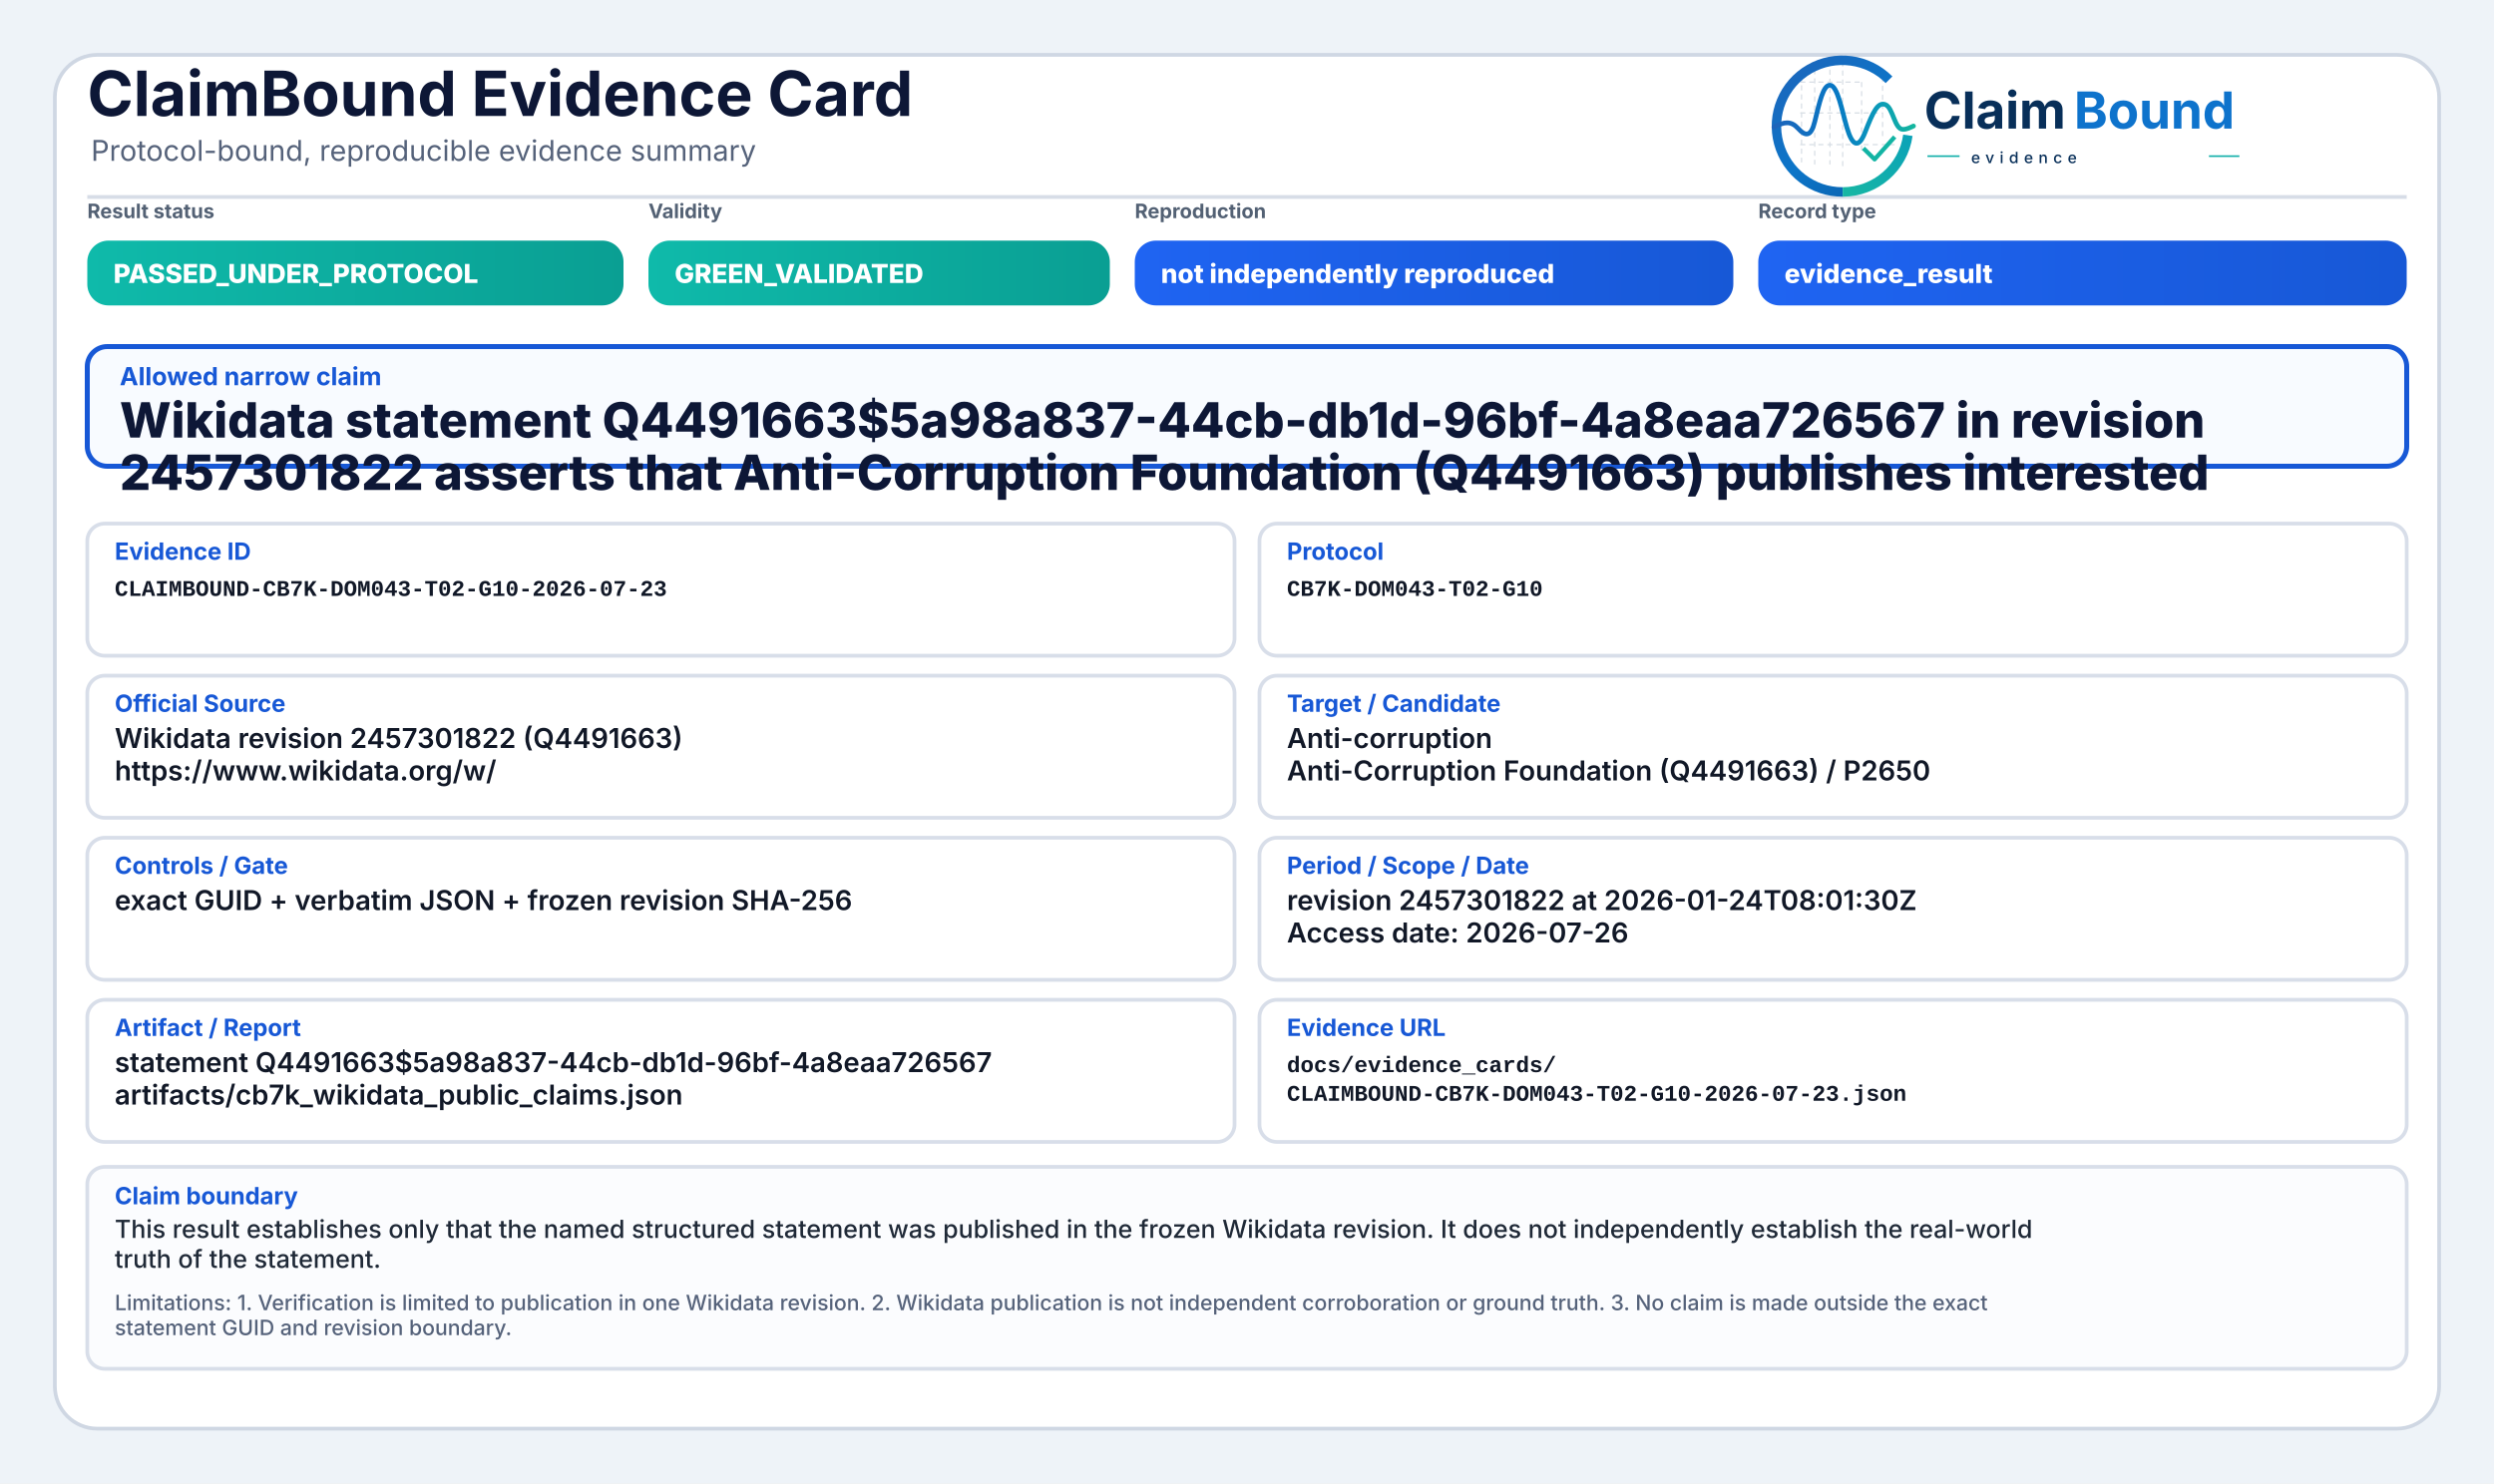
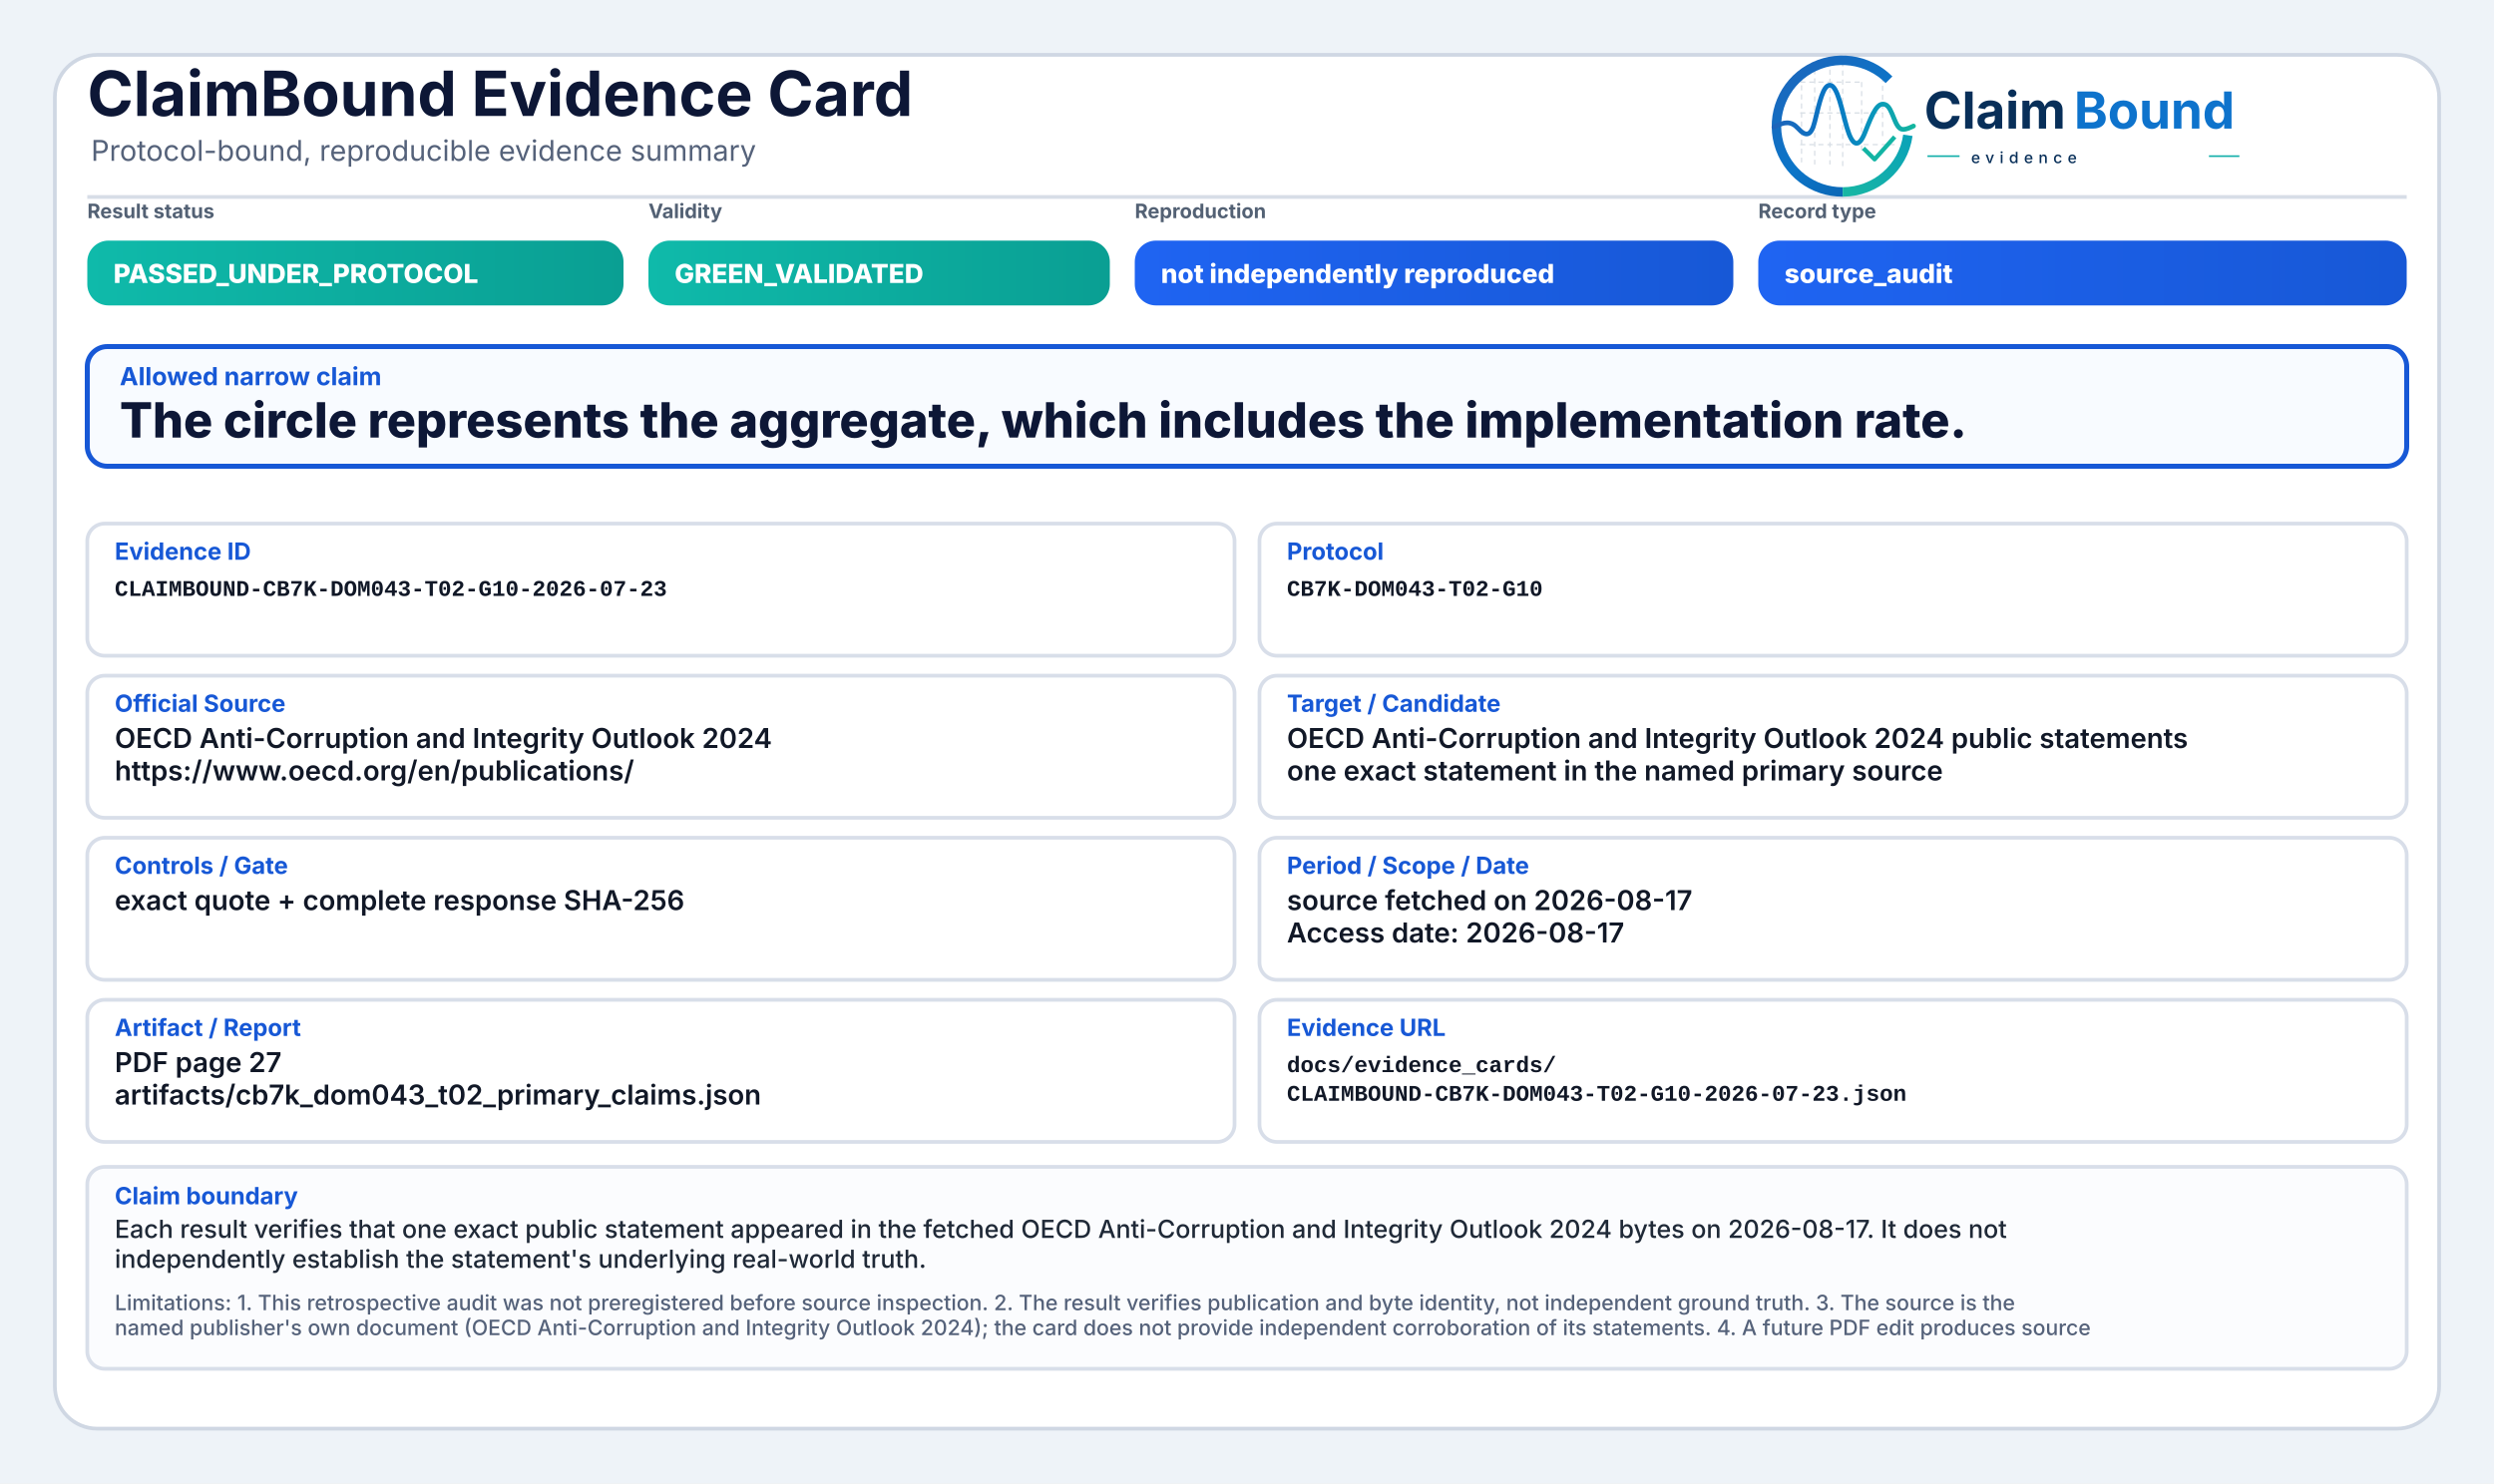
<svg xmlns="http://www.w3.org/2000/svg" width="2000" height="1190" viewBox="0 0 2000 1190" role="img" aria-label="ClaimBound Evidence Card">
  <defs>
    <linearGradient id="greenGrad" x1="0" y1="0" x2="1" y2="0">
      <stop offset="0%" stop-color="#0fbaaa" />
      <stop offset="100%" stop-color="#0a9f93" />
    </linearGradient>
    <linearGradient id="yellowGrad" x1="0" y1="0" x2="1" y2="0">
      <stop offset="0%" stop-color="#fbbf24" />
      <stop offset="100%" stop-color="#d97706" />
    </linearGradient>
    <linearGradient id="amberGrad" x1="0" y1="0" x2="1" y2="0">
      <stop offset="0%" stop-color="#f97316" />
      <stop offset="100%" stop-color="#c2410c" />
    </linearGradient>
    <linearGradient id="redGrad" x1="0" y1="0" x2="1" y2="0">
      <stop offset="0%" stop-color="#ef4444" />
      <stop offset="100%" stop-color="#b91c1c" />
    </linearGradient>
    <linearGradient id="grayGrad" x1="0" y1="0" x2="1" y2="0">
      <stop offset="0%" stop-color="#64748b" />
      <stop offset="100%" stop-color="#475569" />
    </linearGradient>
    <linearGradient id="blueGrad" x1="0" y1="0" x2="1" y2="0">
      <stop offset="0%" stop-color="#1f64f2" />
      <stop offset="100%" stop-color="#1758d6" />
    </linearGradient>
    <linearGradient id="logoRingBlue" x1="73" y1="453" x2="348" y2="793" gradientUnits="userSpaceOnUse">
      <stop offset="0" stop-color="#1E64BA" />
      <stop offset="0.55" stop-color="#0C75C8" />
      <stop offset="1" stop-color="#0A5FAB" />
    </linearGradient>
    <linearGradient id="logoRingTeal" x1="221" y1="792" x2="403" y2="594" gradientUnits="userSpaceOnUse">
      <stop offset="0" stop-color="#18B7A3" />
      <stop offset="1" stop-color="#089EBC" />
    </linearGradient>
    <linearGradient id="logoSignalGradient" x1="61" y1="628" x2="404" y2="628" gradientUnits="userSpaceOnUse">
      <stop offset="0" stop-color="#1E64BA" />
      <stop offset="0.43" stop-color="#0877C4" />
      <stop offset="0.72" stop-color="#0A97BB" />
      <stop offset="1" stop-color="#14B69E" />
    </linearGradient>
  </defs>
  <rect x="0" y="0" width="2000" height="1190" fill="#eef3f8" />
  <rect x="44" y="44" width="1912" height="1102" rx="34" fill="#ffffff" stroke="#cfd7e3" stroke-width="3" />
  <path d="M70 158 H1930" stroke="#d7dde7" stroke-width="3" />
  <text x="70" y="93" font-family="Inter, Segoe UI, Arial, sans-serif" font-size="50" font-weight="750" fill="#0d1736">ClaimBound Evidence Card</text>
  <text x="73" y="129" font-family="Inter, Segoe UI, Arial, sans-serif" font-size="23" font-weight="400" fill="#55627a">Protocol-bound, reproducible evidence summary</text>
  <g aria-label="ClaimBound evidence logo" transform="translate(1415,52) scale(0.33) translate(-40,-478)">
    <g stroke-linecap="butt" stroke-linejoin="round">
      <g stroke="#CBD3DC" stroke-width="3.2" stroke-linecap="round" stroke-dasharray="10 12" opacity="0.72">
        <path d="M130 507V714" />
        <path d="M162 490V719" />
        <path d="M199 491V719" />
        <path d="M230 471V726" />
        <path d="M276 521V690" />
        <path d="M327 508V650" />
        <path d="M128 520H277" />
        <path d="M128 595H327" />
        <path d="M128 672H355" />
      </g>
      <path d="M342.6 514.3A160 160 0 1 0 230 787" fill="none" stroke="url(#logoRingBlue)" stroke-width="23" />
      <path d="M230 787A160 160 0 0 0 388.4 649.3" fill="none" stroke="url(#logoRingTeal)" stroke-width="23" />
      <path d="M63 629.5C87 616.4 104.3 613.6 121.2 632.2C140.7 653.8 153.4 651.6 162.1 616.2C173.8 568.5 182.5 527.5 198.9 527.5C217.5 527.5 228.4 590.6 240.3 630.8C253.4 675.4 268.6 682.8 284.6 641.5C303.5 592.9 315.2 567.6 333.7 574.7C352.6 582 355.7 635.1 376.6 634.9C386.2 634.8 394 630.4 402 626.8" fill="none" stroke="url(#logoSignalGradient)" stroke-width="11.5" stroke-linecap="round" />
      <path d="M284 684.5L307.5 707.7L353 657" fill="none" stroke="#12B4A4" stroke-width="10.5" stroke-linecap="square" />
    </g>
    <text x="428" y="633" font-family="Inter, Segoe UI, Arial, sans-serif" font-size="124" font-weight="750" fill="#082F59" text-rendering="geometricPrecision">Claim</text>
    <text x="792" y="633" font-family="Inter, Segoe UI, Arial, sans-serif" font-size="124" font-weight="750" fill="#0E73CC" text-rendering="geometricPrecision">Bound</text>
    <line x1="436" y1="700" x2="514" y2="700" stroke="#11AFA9" stroke-width="4" />
    <text x="542" y="717" font-family="Inter, Segoe UI, Arial, sans-serif" font-size="38" font-weight="500" letter-spacing="13" fill="#082F59">evidence</text>
    <line x1="1120" y1="700" x2="1194" y2="700" stroke="#11AFA9" stroke-width="4" />
  </g>
  <text x="70" y="175" font-family="Inter, Segoe UI, Arial, sans-serif" font-size="16" font-weight="650" fill="#536174">Result status</text>
  <rect x="70" y="193" width="430" height="52" rx="17" fill="url(#greenGrad)" />
  <text x="91" y="227" font-family="Inter, Segoe UI, Arial, sans-serif" font-size="21" font-weight="800" fill="#ffffff">PASSED_UNDER_PROTOCOL</text>
  <text x="520" y="175" font-family="Inter, Segoe UI, Arial, sans-serif" font-size="16" font-weight="650" fill="#536174">Validity</text>
  <rect x="520" y="193" width="370" height="52" rx="17" fill="url(#greenGrad)" />
  <text x="541" y="227" font-family="Inter, Segoe UI, Arial, sans-serif" font-size="21" font-weight="800" fill="#ffffff">GREEN_VALIDATED</text>
  <text x="910" y="175" font-family="Inter, Segoe UI, Arial, sans-serif" font-size="16" font-weight="650" fill="#536174">Reproduction</text>
  <rect x="910" y="193" width="480" height="52" rx="17" fill="url(#blueGrad)" />
  <text x="931" y="227" font-family="Inter, Segoe UI, Arial, sans-serif" font-size="21" font-weight="800" fill="#ffffff">not independently reproduced</text>
  <text x="1410" y="175" font-family="Inter, Segoe UI, Arial, sans-serif" font-size="16" font-weight="650" fill="#536174">Record type</text>
  <rect x="1410" y="193" width="520" height="52" rx="17" fill="url(#blueGrad)" />
-   <text x="1431" y="227" font-family="Inter, Segoe UI, Arial, sans-serif" font-size="21" font-weight="800" fill="#ffffff">evidence_result</text>
+   <text x="1431" y="227" font-family="Inter, Segoe UI, Arial, sans-serif" font-size="21" font-weight="800" fill="#ffffff">source_audit</text>
  <rect x="70" y="278" width="1860" height="96" rx="16" fill="#f8fbff" stroke="#1758d6" stroke-width="4" />
  <text x="96" y="309" font-family="Inter, Segoe UI, Arial, sans-serif" font-size="20" font-weight="750" fill="#1758d6">Allowed narrow claim</text>
-   <text x="96" y="351" font-family="Inter, Segoe UI, Arial, sans-serif" font-size="39" font-weight="800" fill="#0d1736">Wikidata statement Q4491663$5a98a837-44cb-db1d-96bf-4a8eaa726567 in revision</text>
-   <text x="96" y="393" font-family="Inter, Segoe UI, Arial, sans-serif" font-size="39" font-weight="800" fill="#0d1736">2457301822 asserts that Anti-Corruption Foundation (Q4491663) publishes interested</text>
+   <text x="96" y="351" font-family="Inter, Segoe UI, Arial, sans-serif" font-size="39" font-weight="800" fill="#0d1736">The circle represents the aggregate, which includes the implementation rate.</text>
  <rect x="70" y="420" width="920" height="106" rx="14" fill="#ffffff" stroke="#d8dee9" stroke-width="3" />
  <text x="92" y="449" font-family="Inter, Segoe UI, Arial, sans-serif" font-size="19" font-weight="750" fill="#1758d6">Evidence ID</text>
  <text x="92" y="478" font-family="SFMono-Regular, Consolas, Liberation Mono, monospace" font-size="18" font-weight="600" fill="#111827">CLAIMBOUND-CB7K-DOM043-T02-G10-2026-07-23</text>
  <rect x="1010" y="420" width="920" height="106" rx="14" fill="#ffffff" stroke="#d8dee9" stroke-width="3" />
  <text x="1032" y="449" font-family="Inter, Segoe UI, Arial, sans-serif" font-size="19" font-weight="750" fill="#1758d6">Protocol</text>
  <text x="1032" y="478" font-family="SFMono-Regular, Consolas, Liberation Mono, monospace" font-size="18" font-weight="600" fill="#111827">CB7K-DOM043-T02-G10</text>
  <rect x="70" y="542" width="920" height="114" rx="14" fill="#ffffff" stroke="#d8dee9" stroke-width="3" />
  <text x="92" y="571" font-family="Inter, Segoe UI, Arial, sans-serif" font-size="19" font-weight="750" fill="#1758d6">Official Source</text>
-   <text x="92" y="600" font-family="Inter, Segoe UI, Arial, sans-serif" font-size="22" font-weight="600" fill="#111827">Wikidata revision 2457301822 (Q4491663)</text>
-   <text x="92" y="626" font-family="Inter, Segoe UI, Arial, sans-serif" font-size="22" font-weight="600" fill="#111827">https://www.wikidata.org/w/</text>
+   <text x="92" y="600" font-family="Inter, Segoe UI, Arial, sans-serif" font-size="22" font-weight="600" fill="#111827">OECD Anti-Corruption and Integrity Outlook 2024</text>
+   <text x="92" y="626" font-family="Inter, Segoe UI, Arial, sans-serif" font-size="22" font-weight="600" fill="#111827">https://www.oecd.org/en/publications/</text>
  <rect x="1010" y="542" width="920" height="114" rx="14" fill="#ffffff" stroke="#d8dee9" stroke-width="3" />
  <text x="1032" y="571" font-family="Inter, Segoe UI, Arial, sans-serif" font-size="19" font-weight="750" fill="#1758d6">Target / Candidate</text>
-   <text x="1032" y="600" font-family="Inter, Segoe UI, Arial, sans-serif" font-size="22" font-weight="600" fill="#111827">Anti-corruption</text>
-   <text x="1032" y="626" font-family="Inter, Segoe UI, Arial, sans-serif" font-size="22" font-weight="600" fill="#111827">Anti-Corruption Foundation (Q4491663) / P2650</text>
+   <text x="1032" y="600" font-family="Inter, Segoe UI, Arial, sans-serif" font-size="22" font-weight="600" fill="#111827">OECD Anti-Corruption and Integrity Outlook 2024 public statements</text>
+   <text x="1032" y="626" font-family="Inter, Segoe UI, Arial, sans-serif" font-size="22" font-weight="600" fill="#111827">one exact statement in the named primary source</text>
  <rect x="70" y="672" width="920" height="114" rx="14" fill="#ffffff" stroke="#d8dee9" stroke-width="3" />
  <text x="92" y="701" font-family="Inter, Segoe UI, Arial, sans-serif" font-size="19" font-weight="750" fill="#1758d6">Controls / Gate</text>
-   <text x="92" y="730" font-family="Inter, Segoe UI, Arial, sans-serif" font-size="22" font-weight="600" fill="#111827">exact GUID + verbatim JSON + frozen revision SHA-256</text>
+   <text x="92" y="730" font-family="Inter, Segoe UI, Arial, sans-serif" font-size="22" font-weight="600" fill="#111827">exact quote + complete response SHA-256</text>
  <rect x="1010" y="672" width="920" height="114" rx="14" fill="#ffffff" stroke="#d8dee9" stroke-width="3" />
  <text x="1032" y="701" font-family="Inter, Segoe UI, Arial, sans-serif" font-size="19" font-weight="750" fill="#1758d6">Period / Scope / Date</text>
-   <text x="1032" y="730" font-family="Inter, Segoe UI, Arial, sans-serif" font-size="22" font-weight="600" fill="#111827">revision 2457301822 at 2026-01-24T08:01:30Z</text>
-   <text x="1032" y="756" font-family="Inter, Segoe UI, Arial, sans-serif" font-size="22" font-weight="600" fill="#111827">Access date: 2026-07-26</text>
+   <text x="1032" y="730" font-family="Inter, Segoe UI, Arial, sans-serif" font-size="22" font-weight="600" fill="#111827">source fetched on 2026-08-17</text>
+   <text x="1032" y="756" font-family="Inter, Segoe UI, Arial, sans-serif" font-size="22" font-weight="600" fill="#111827">Access date: 2026-08-17</text>
  <rect x="70" y="802" width="920" height="114" rx="14" fill="#ffffff" stroke="#d8dee9" stroke-width="3" />
  <text x="92" y="831" font-family="Inter, Segoe UI, Arial, sans-serif" font-size="19" font-weight="750" fill="#1758d6">Artifact / Report</text>
-   <text x="92" y="860" font-family="Inter, Segoe UI, Arial, sans-serif" font-size="22" font-weight="600" fill="#111827">statement Q4491663$5a98a837-44cb-db1d-96bf-4a8eaa726567</text>
-   <text x="92" y="886" font-family="Inter, Segoe UI, Arial, sans-serif" font-size="22" font-weight="600" fill="#111827">artifacts/cb7k_wikidata_public_claims.json</text>
+   <text x="92" y="860" font-family="Inter, Segoe UI, Arial, sans-serif" font-size="22" font-weight="600" fill="#111827">PDF page 27</text>
+   <text x="92" y="886" font-family="Inter, Segoe UI, Arial, sans-serif" font-size="22" font-weight="600" fill="#111827">artifacts/cb7k_dom043_t02_primary_claims.json</text>
  <rect x="1010" y="802" width="920" height="114" rx="14" fill="#ffffff" stroke="#d8dee9" stroke-width="3" />
  <text x="1032" y="831" font-family="Inter, Segoe UI, Arial, sans-serif" font-size="19" font-weight="750" fill="#1758d6">Evidence URL</text>
  <text x="1032" y="860" font-family="SFMono-Regular, Consolas, Liberation Mono, monospace" font-size="18" font-weight="600" fill="#111827">docs/evidence_cards/</text>
  <text x="1032" y="883" font-family="SFMono-Regular, Consolas, Liberation Mono, monospace" font-size="18" font-weight="600" fill="#111827">CLAIMBOUND-CB7K-DOM043-T02-G10-2026-07-23.json</text>
  <rect x="70" y="936" width="1860" height="162" rx="14" fill="#fbfcfe" stroke="#d8dee9" stroke-width="3" />
  <text x="92" y="966" font-family="Inter, Segoe UI, Arial, sans-serif" font-size="19" font-weight="750" fill="#1758d6">Claim boundary</text>
-   <text x="92" y="993" font-family="Inter, Segoe UI, Arial, sans-serif" font-size="20" font-weight="500" fill="#1f2937">This result establishes only that the named structured statement was published in the frozen Wikidata revision. It does not independently establish the real-world</text>
-   <text x="92" y="1017" font-family="Inter, Segoe UI, Arial, sans-serif" font-size="20" font-weight="500" fill="#1f2937">truth of the statement.</text>
-   <text x="92" y="1051" font-family="Inter, Segoe UI, Arial, sans-serif" font-size="17" font-weight="500" fill="#55627a">Limitations: 1. Verification is limited to publication in one Wikidata revision. 2. Wikidata publication is not independent corroboration or ground truth. 3. No claim is made outside the exact</text>
-   <text x="92" y="1071" font-family="Inter, Segoe UI, Arial, sans-serif" font-size="17" font-weight="500" fill="#55627a">statement GUID and revision boundary.</text>
+   <text x="92" y="993" font-family="Inter, Segoe UI, Arial, sans-serif" font-size="20" font-weight="500" fill="#1f2937">Each result verifies that one exact public statement appeared in the fetched OECD Anti-Corruption and Integrity Outlook 2024 bytes on 2026-08-17. It does not</text>
+   <text x="92" y="1017" font-family="Inter, Segoe UI, Arial, sans-serif" font-size="20" font-weight="500" fill="#1f2937">independently establish the statement's underlying real-world truth.</text>
+   <text x="92" y="1051" font-family="Inter, Segoe UI, Arial, sans-serif" font-size="17" font-weight="500" fill="#55627a">Limitations: 1. This retrospective audit was not preregistered before source inspection. 2. The result verifies publication and byte identity, not independent ground truth. 3. The source is the</text>
+   <text x="92" y="1071" font-family="Inter, Segoe UI, Arial, sans-serif" font-size="17" font-weight="500" fill="#55627a">named publisher's own document (OECD Anti-Corruption and Integrity Outlook 2024); the card does not provide independent corroboration of its statements. 4. A future PDF edit produces source</text>
</svg>
